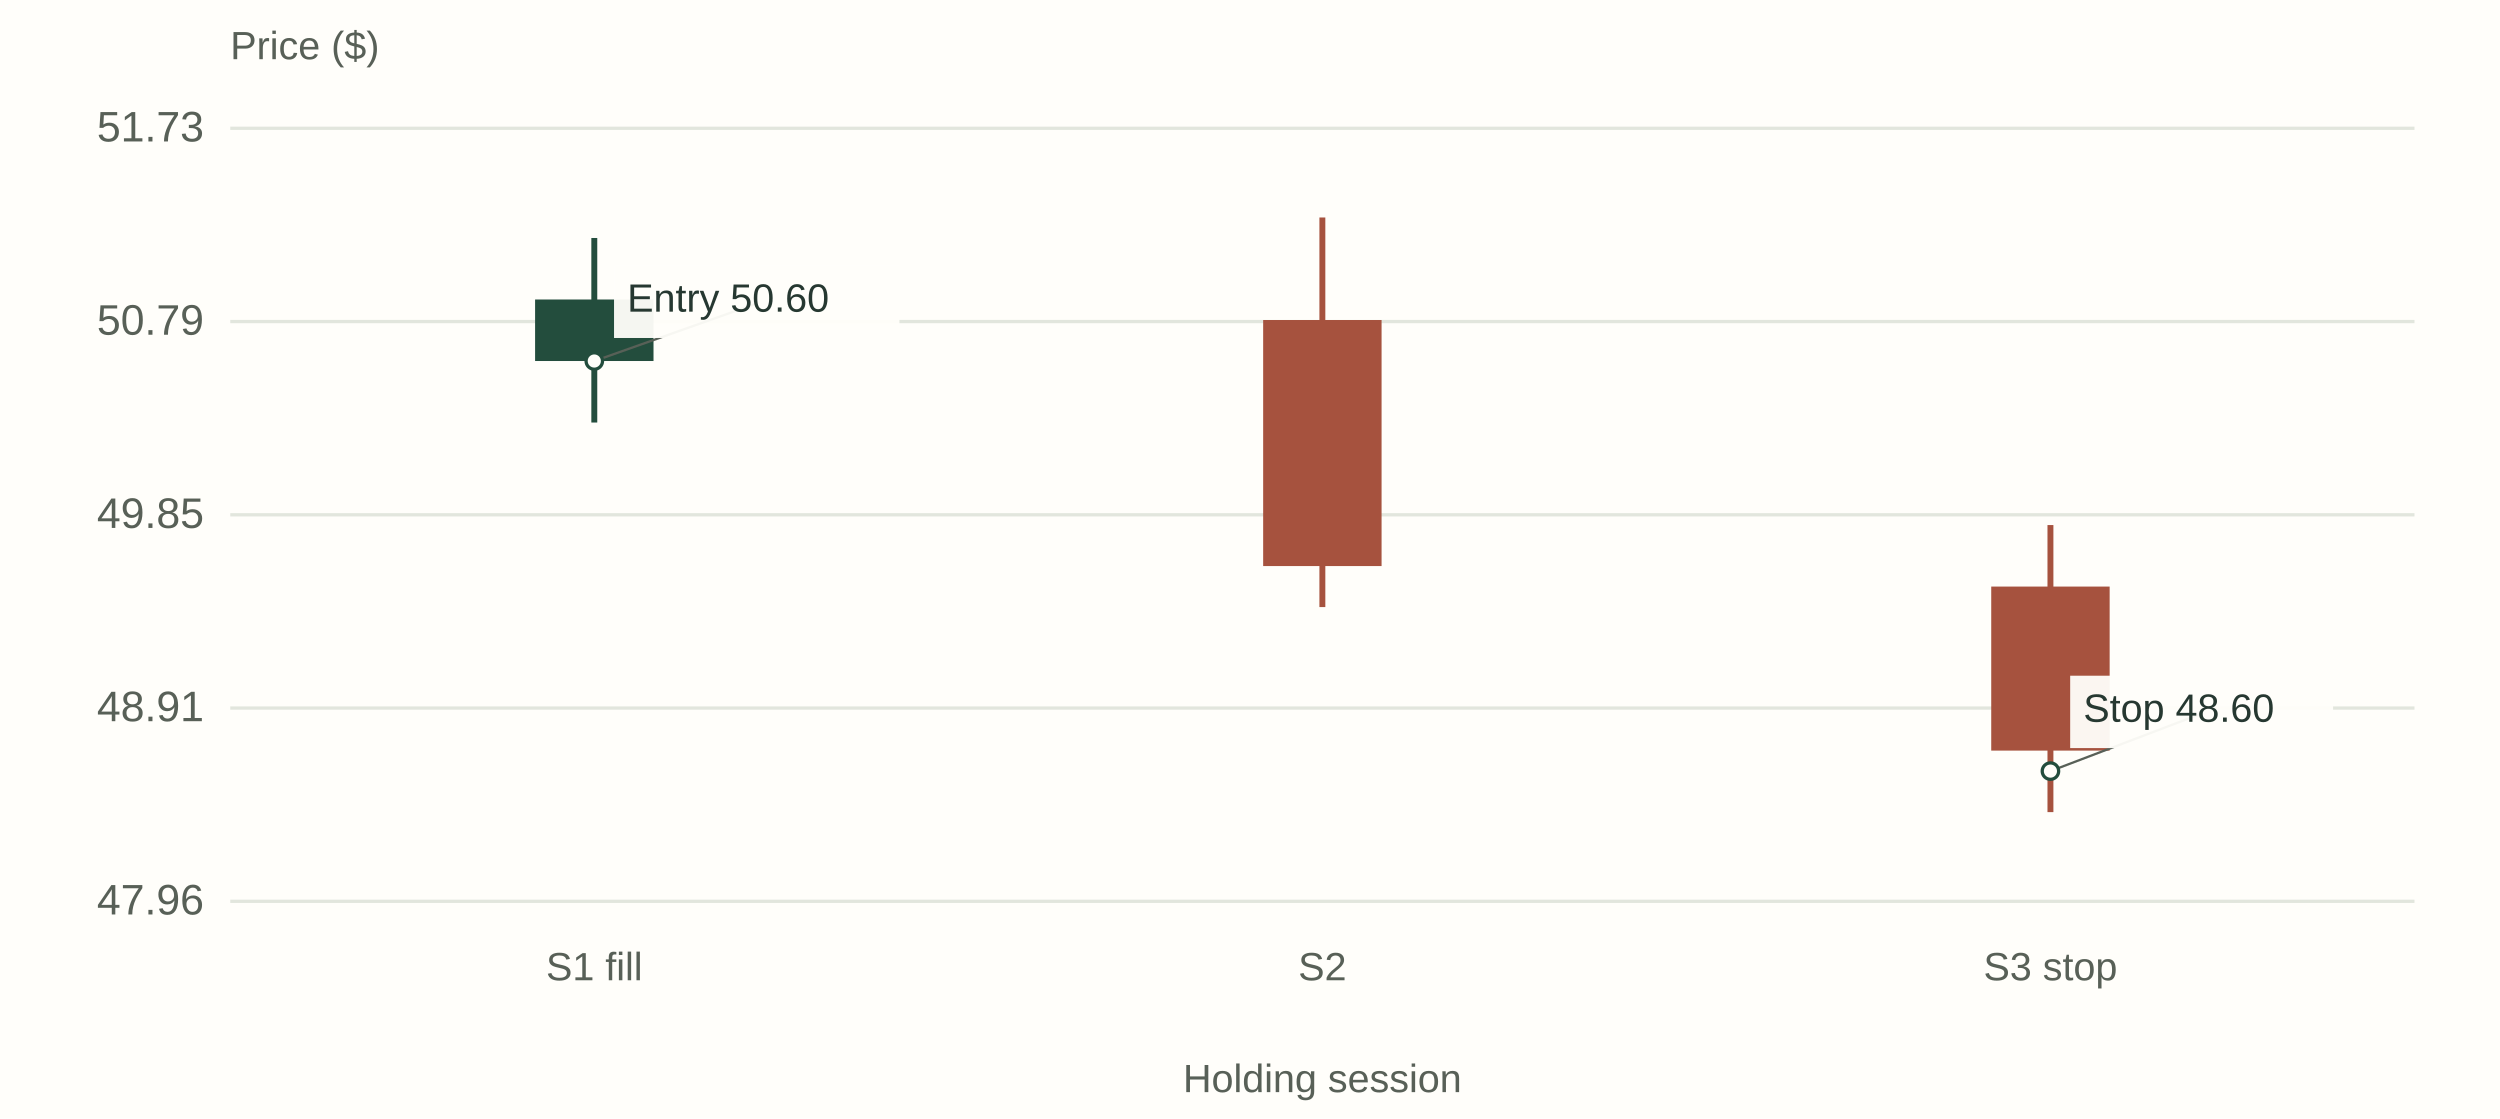
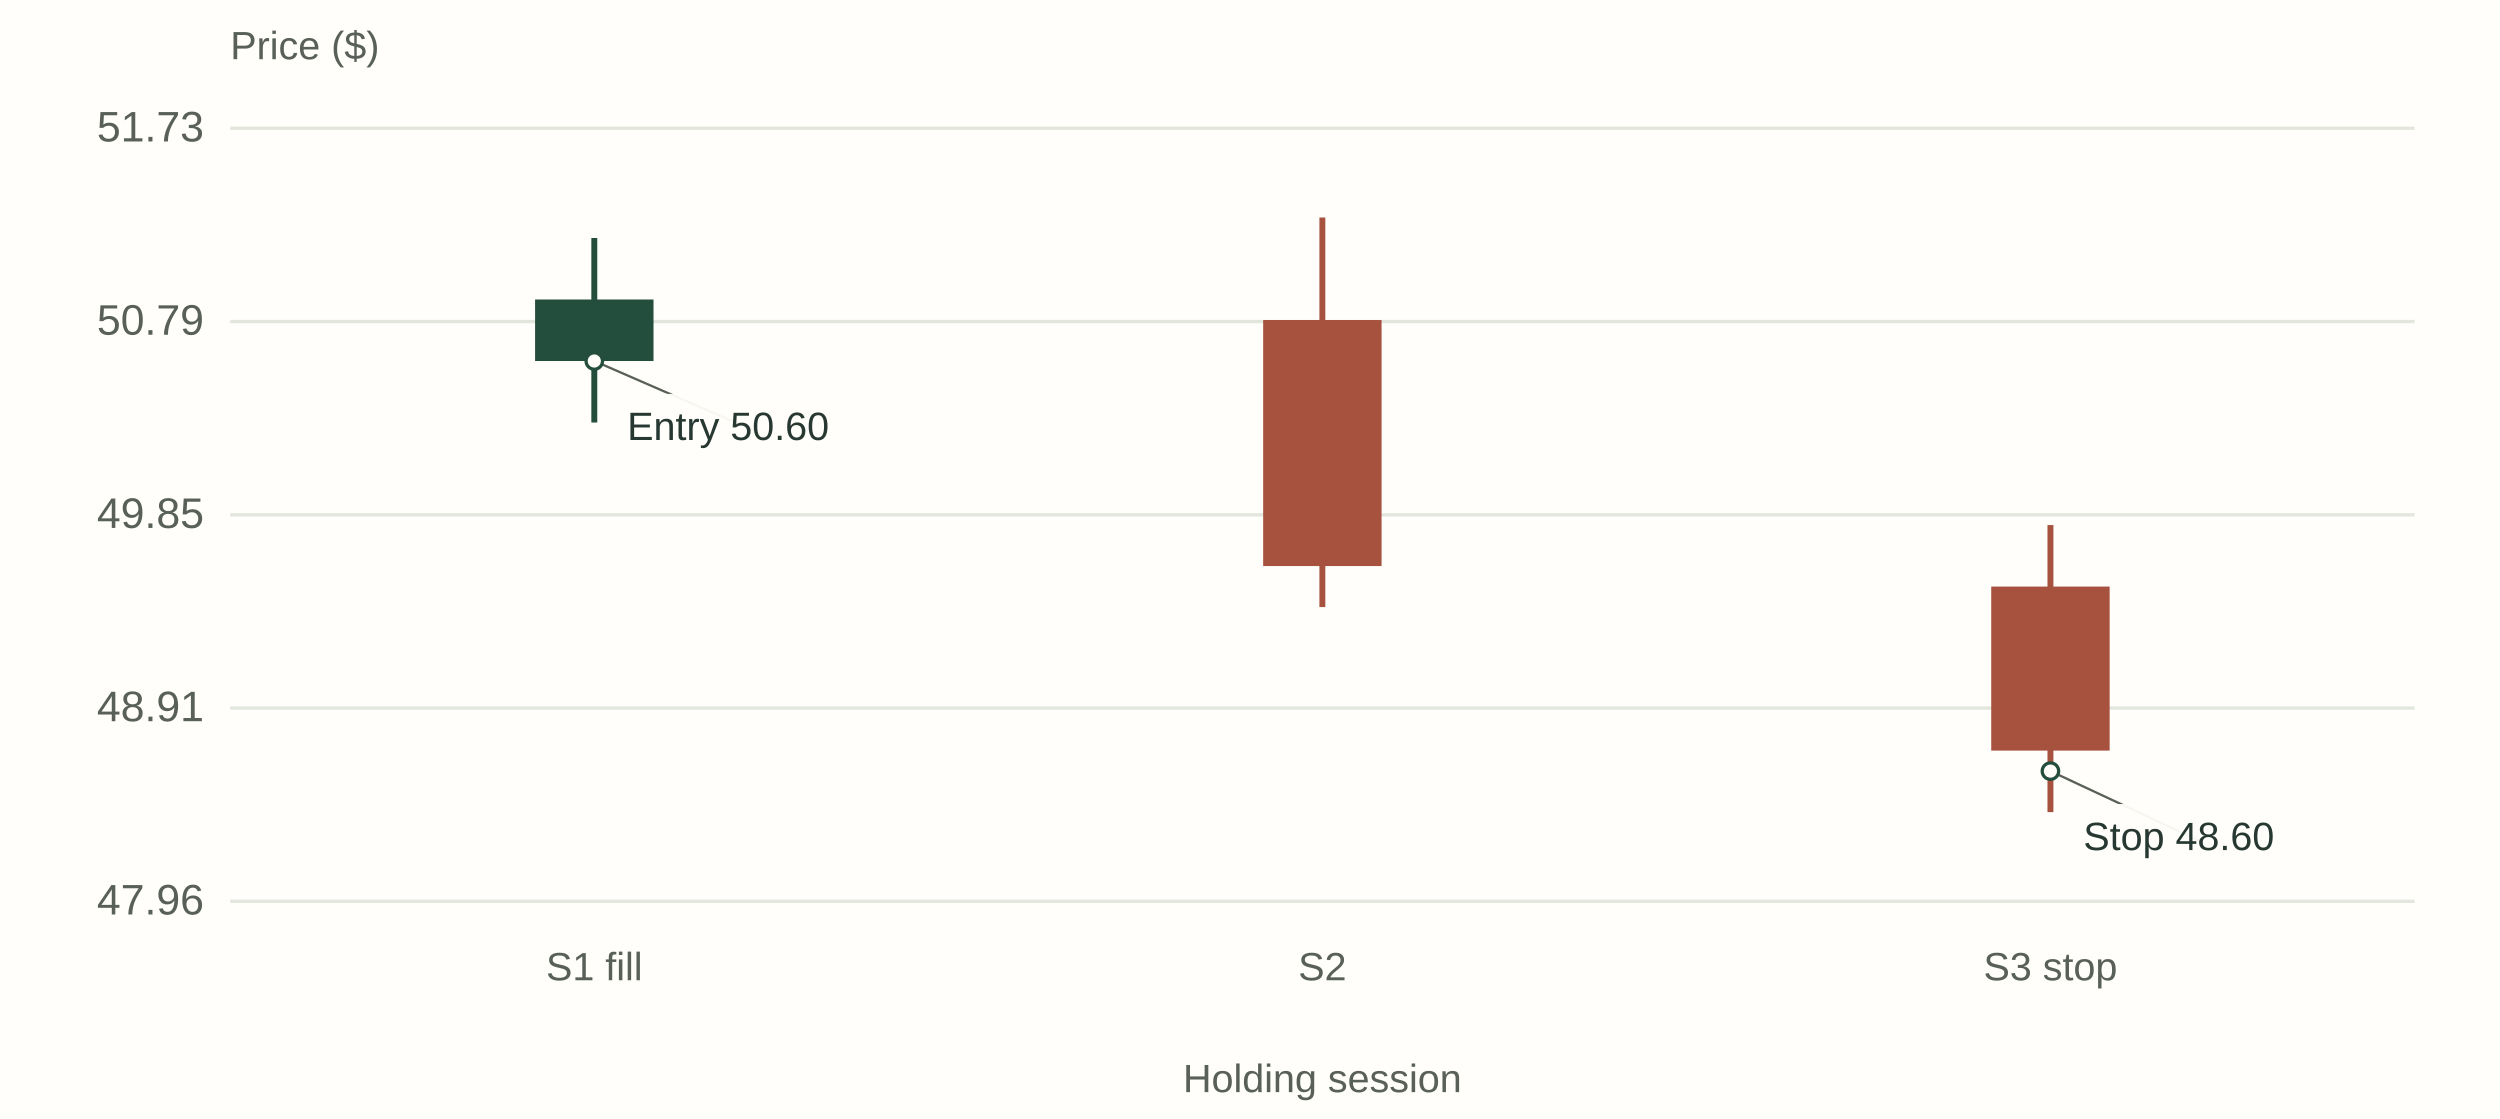
<svg xmlns="http://www.w3.org/2000/svg" viewBox="0 0 760 340" role="img" aria-label="BRDG-P1: the supplied orderly failure">
  <style>.af-text{font-family:Arial,sans-serif;fill:#263831}</style>
  <rect width="760" height="340" fill="#fffefa" />
  <text class="af-text" x="70" y="18" text-anchor="start" style="font-size:12px;font-weight:400;fill:#586057;">Price ($)</text>
  <line x1="70" y1="274" x2="734" y2="274" stroke="#e2e6dd" />
  <text class="af-text" x="62" y="278" text-anchor="end" style="font-size:13px;font-weight:400;fill:#586057;">47.96</text>
  <line x1="70" y1="215.25" x2="734" y2="215.25" stroke="#e2e6dd" />
  <text class="af-text" x="62" y="219.25" text-anchor="end" style="font-size:13px;font-weight:400;fill:#586057;">48.91</text>
  <line x1="70" y1="156.5" x2="734" y2="156.5" stroke="#e2e6dd" />
  <text class="af-text" x="62" y="160.5" text-anchor="end" style="font-size:13px;font-weight:400;fill:#586057;">49.85</text>
  <line x1="70" y1="97.75" x2="734" y2="97.75" stroke="#e2e6dd" />
  <text class="af-text" x="62" y="101.75" text-anchor="end" style="font-size:13px;font-weight:400;fill:#586057;">50.79</text>
  <line x1="70" y1="39" x2="734" y2="39" stroke="#e2e6dd" />
  <text class="af-text" x="62" y="43" text-anchor="end" style="font-size:13px;font-weight:400;fill:#586057;">51.73</text>
  <line x1="180.667" y1="72.349" x2="180.667" y2="128.45" stroke="#234d3d" stroke-width="1.8" />
  <rect x="162.667" y="91.049" width="36" height="18.7" fill="#234d3d" />
  <text class="af-text" x="180.667" y="298" text-anchor="middle" style="font-size:12px;font-weight:400;fill:#586057;">S1 fill</text>
  <line x1="402" y1="66.115" x2="402" y2="184.55" stroke="#a6523e" stroke-width="1.8" />
  <rect x="384" y="97.282" width="36" height="74.801" fill="#a6523e" />
  <text class="af-text" x="402" y="298" text-anchor="middle" style="font-size:12px;font-weight:400;fill:#586057;">S2</text>
  <line x1="623.333" y1="159.617" x2="623.333" y2="246.885" stroke="#a6523e" stroke-width="1.8" />
  <rect x="605.333" y="178.317" width="36" height="49.867" fill="#a6523e" />
  <text class="af-text" x="623.333" y="298" text-anchor="middle" style="font-size:12px;font-weight:400;fill:#586057;">S3 stop</text>
-   <line x1="180.667" y1="109.749" x2="230.047" y2="92.249" stroke="#586057" stroke-width=".7" />
+   <line x1="180.667" y1="109.749" x2="230.047" y2="131.249" stroke="#586057" stroke-width=".7" />
  <circle cx="180.667" cy="109.749" r="2.5" fill="#fffefa" stroke="#234d3d" />
-   <rect x="186.667" y="80.749" width="86.76" height="22" fill="#fffefa" opacity=".95" />
-   <text class="af-text" x="190.667" y="94.749" text-anchor="start" style="font-size:12px;font-weight:400;">Entry 50.60</text>
-   <line x1="623.333" y1="234.418" x2="669.293" y2="216.918" stroke="#586057" stroke-width=".7" />
+   <rect x="186.667" y="119.749" width="86.76" height="22" fill="#fffefa" opacity=".95" />
+   <text class="af-text" x="190.667" y="133.749" text-anchor="start" style="font-size:12px;font-weight:400;">Entry 50.60</text>
+   <line x1="623.333" y1="234.418" x2="669.293" y2="255.918" stroke="#586057" stroke-width=".7" />
  <circle cx="623.333" cy="234.418" r="2.5" fill="#fffefa" stroke="#234d3d" />
-   <rect x="629.333" y="205.418" width="79.92" height="22" fill="#fffefa" opacity=".95" />
-   <text class="af-text" x="633.333" y="219.418" text-anchor="start" style="font-size:12px;font-weight:400;">Stop 48.60</text>
+   <rect x="629.333" y="244.418" width="79.92" height="22" fill="#fffefa" opacity=".95" />
+   <text class="af-text" x="633.333" y="258.418" text-anchor="start" style="font-size:12px;font-weight:400;">Stop 48.60</text>
  <text class="af-text" x="402" y="332" text-anchor="middle" style="font-size:12px;font-weight:400;fill:#586057;">Holding session</text>
</svg>
